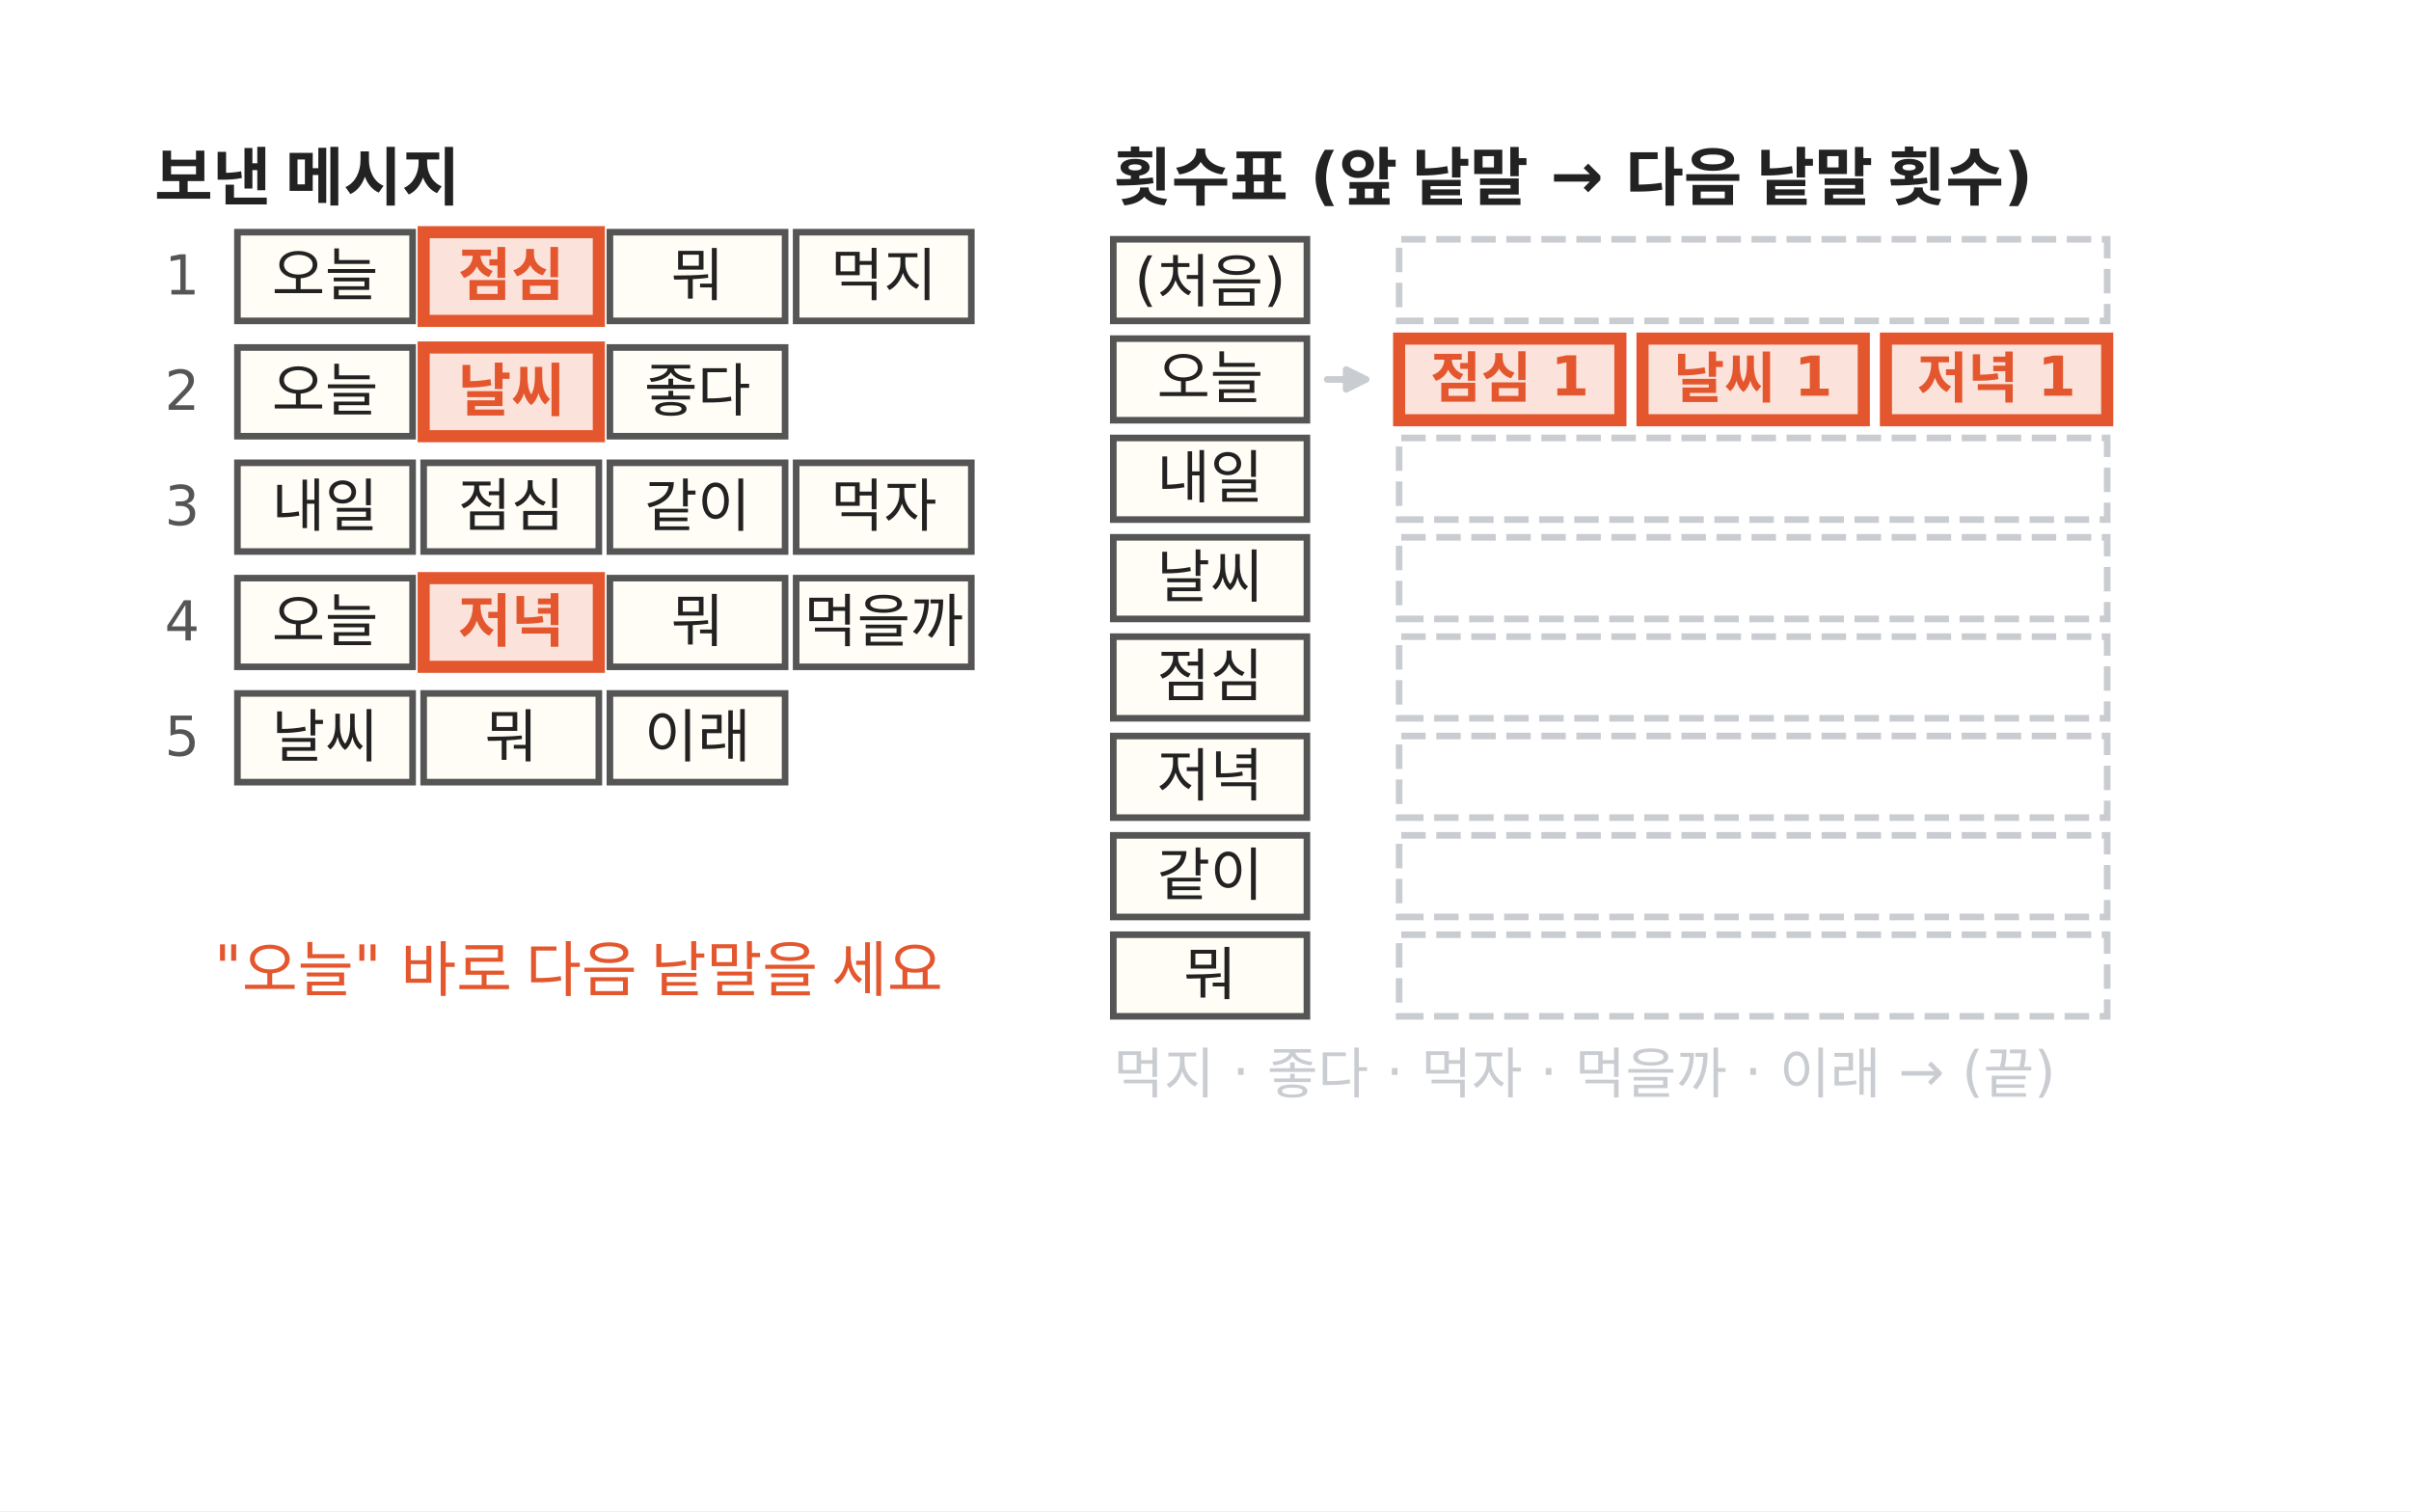
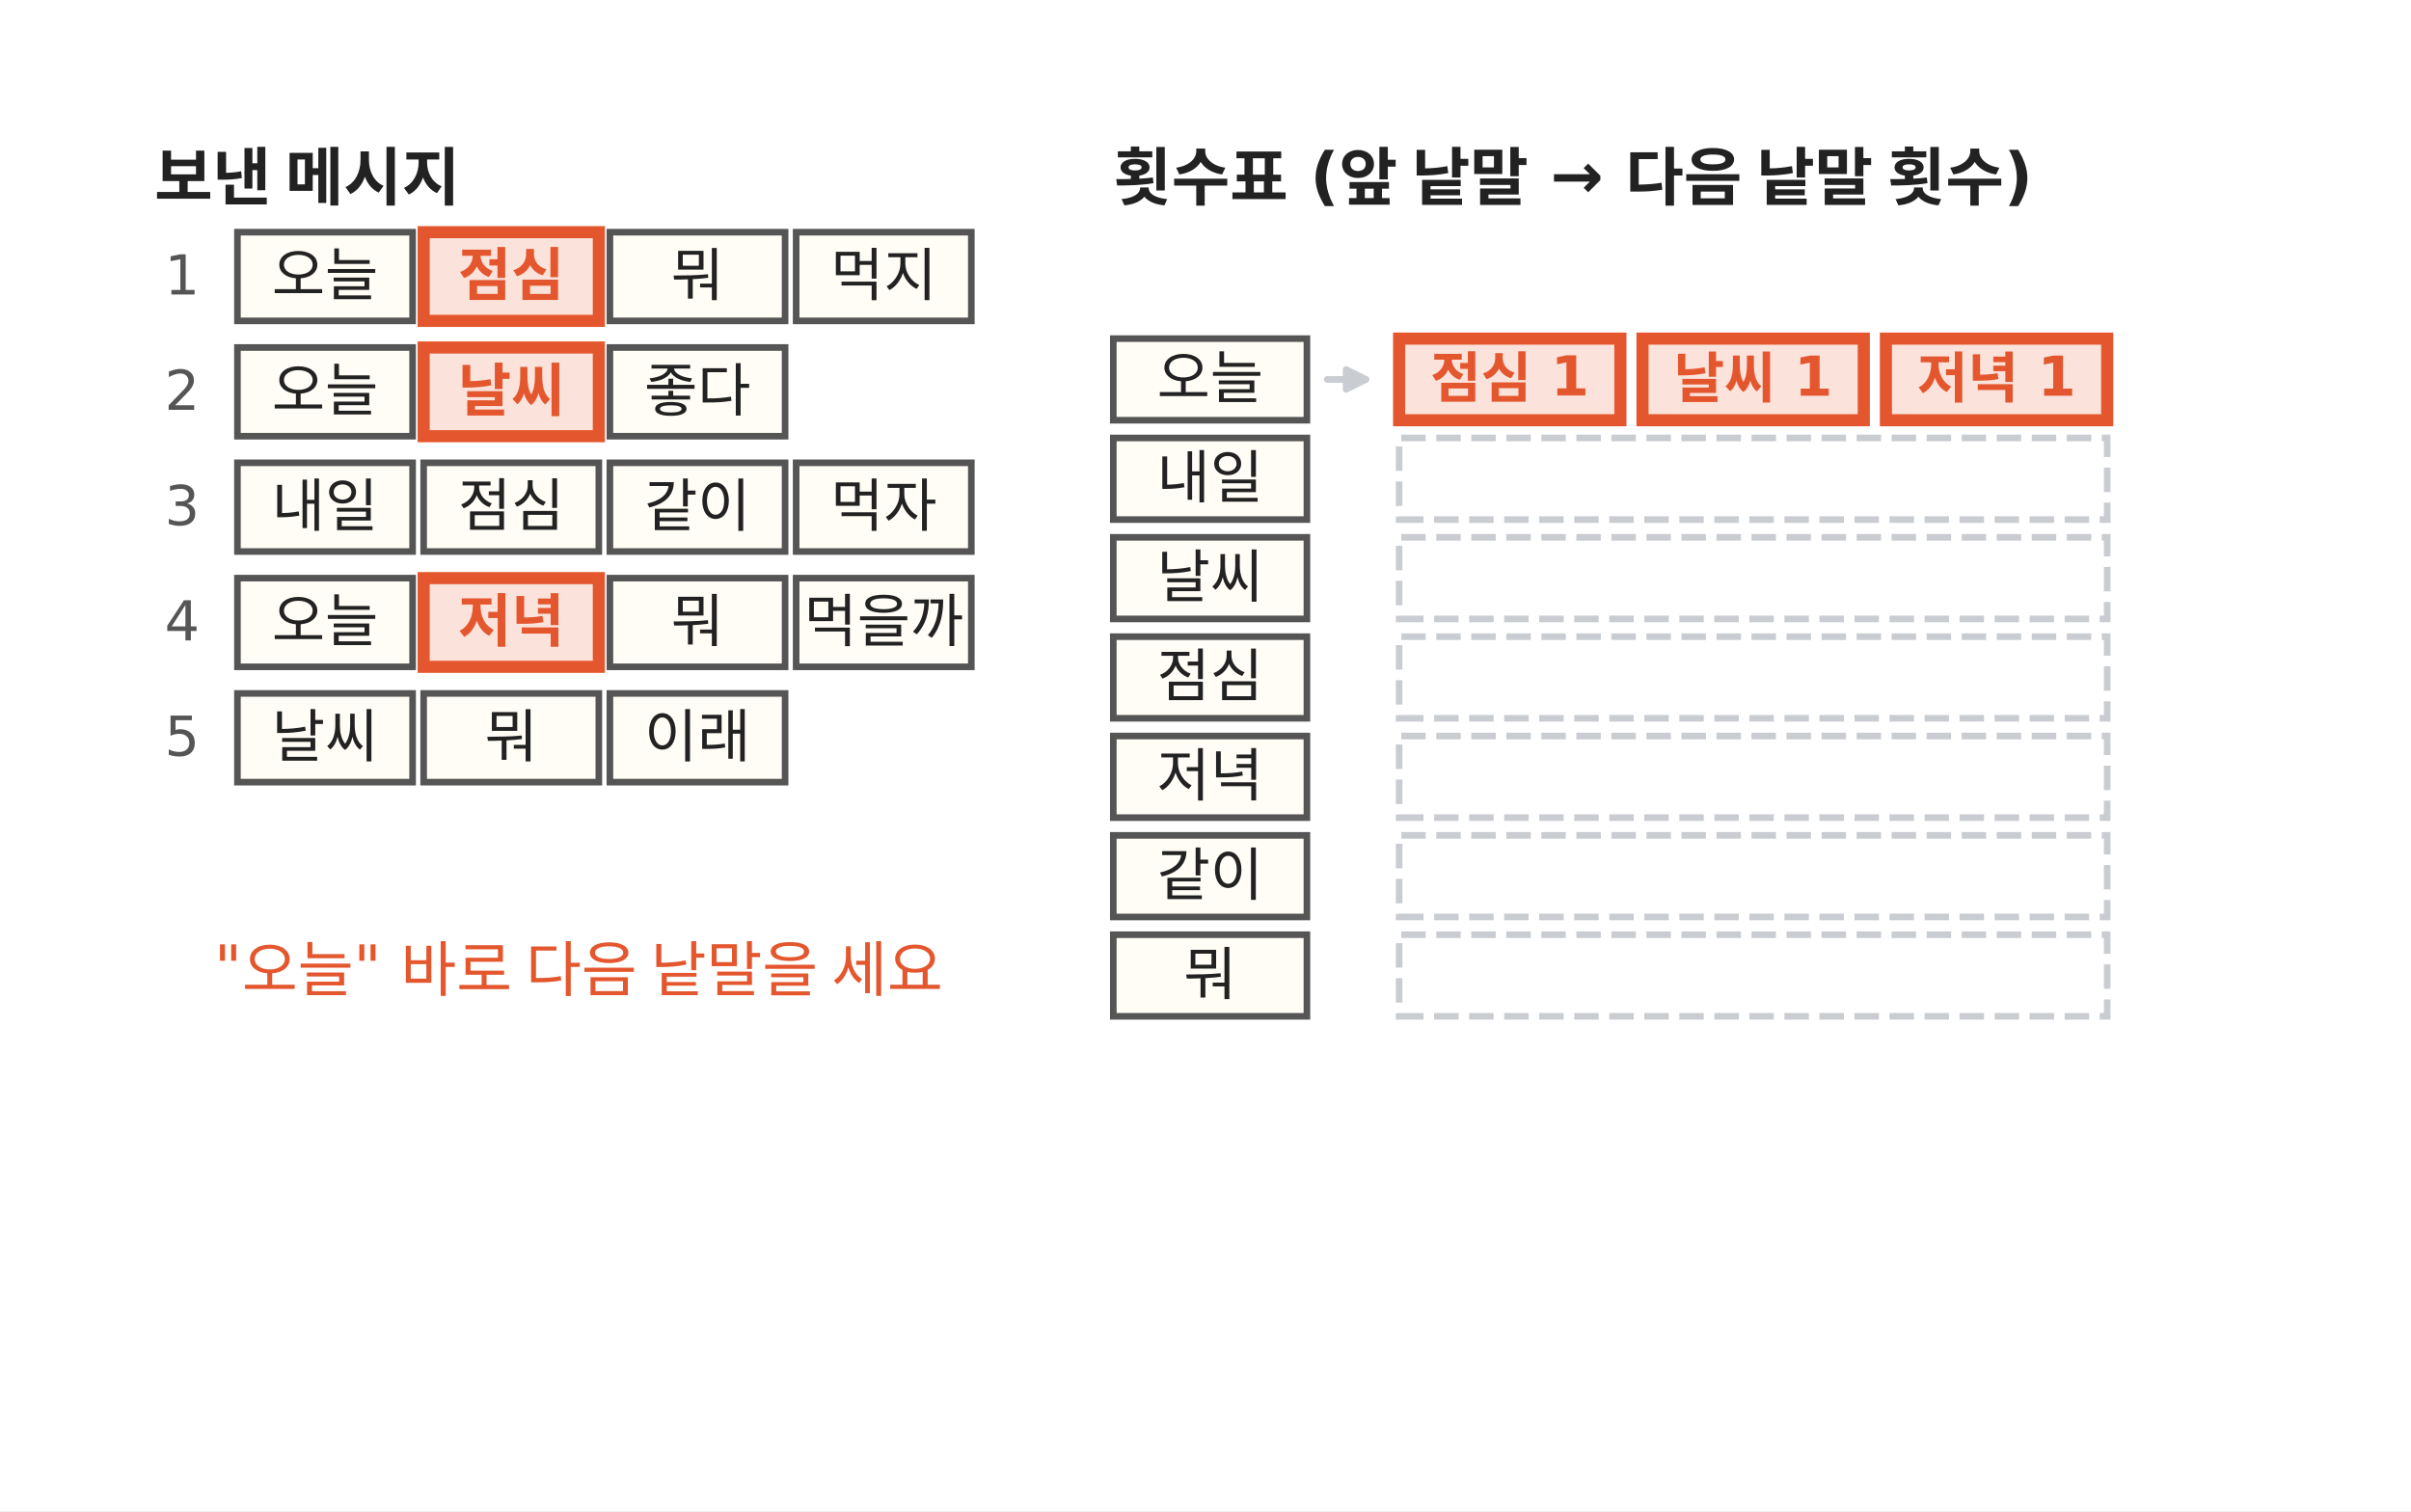
<svg xmlns="http://www.w3.org/2000/svg" width="437.76pt" height="274.392pt" viewBox="0 0 437.76 274.392" version="1.1">
  <defs>
    <style type="text/css">*{stroke-linejoin: round; stroke-linecap: butt}</style>
  </defs>
  <g id="figure_1">
    <g id="patch_1">
      <path d="M 0 274.392  L 437.76 274.392  L 437.76 0  L 0 0  z " style="fill: #ffffff" />
    </g>
    <g id="axes_1">
      <g id="patch_2">
-         <path d="M 18 256.392  L 419.76 256.392  L 419.76 18  L 18 18  L 18 256.392  z " clip-path="url(#pc171b7377c)" style="fill: none" />
+         <path d="M 18 256.392  L 419.76 256.392  L 419.76 18  L 18 18  L 18 256.392  z " clip-path="url(#p37c5b3031a)" style="fill: none" />
      </g>
      <g id="patch_3">
-         <path d="M 43.11 58.269  L 74.916 58.269  L 74.916 42.161  L 43.11 42.161  z " clip-path="url(#pc171b7377c)" style="fill: #fffdf5; stroke: #555555; stroke-width: 1.2; stroke-linejoin: miter" />
+         <path d="M 43.11 58.269  L 74.916 58.269  L 74.916 42.161  L 43.11 42.161  z " clip-path="url(#p37c5b3031a)" style="fill: #fffdf5; stroke: #555555; stroke-width: 1.2; stroke-linejoin: miter" />
      </g>
      <g id="patch_4">
-         <path d="M 76.925 58.269  L 108.731 58.269  L 108.731 42.161  L 76.925 42.161  z " clip-path="url(#pc171b7377c)" style="fill: #fbe3dc; stroke: #e4572e; stroke-width: 2.2; stroke-linejoin: miter" />
+         <path d="M 76.925 58.269  L 108.731 58.269  L 108.731 42.161  L 76.925 42.161  z " clip-path="url(#p37c5b3031a)" style="fill: #fbe3dc; stroke: #e4572e; stroke-width: 2.2; stroke-linejoin: miter" />
      </g>
      <g id="patch_5">
-         <path d="M 110.74 58.269  L 142.546 58.269  L 142.546 42.161  L 110.74 42.161  z " clip-path="url(#pc171b7377c)" style="fill: #fffdf5; stroke: #555555; stroke-width: 1.2; stroke-linejoin: miter" />
+         <path d="M 110.74 58.269  L 142.546 58.269  L 142.546 42.161  L 110.74 42.161  z " clip-path="url(#p37c5b3031a)" style="fill: #fffdf5; stroke: #555555; stroke-width: 1.2; stroke-linejoin: miter" />
      </g>
      <g id="patch_6">
-         <path d="M 144.554 58.269  L 176.36 58.269  L 176.36 42.161  L 144.554 42.161  z " clip-path="url(#pc171b7377c)" style="fill: #fffdf5; stroke: #555555; stroke-width: 1.2; stroke-linejoin: miter" />
+         <path d="M 144.554 58.269  L 176.36 58.269  L 176.36 42.161  L 144.554 42.161  z " clip-path="url(#p37c5b3031a)" style="fill: #fffdf5; stroke: #555555; stroke-width: 1.2; stroke-linejoin: miter" />
      </g>
      <g id="patch_7">
-         <path d="M 43.11 79.209  L 74.916 79.209  L 74.916 63.101  L 43.11 63.101  z " clip-path="url(#pc171b7377c)" style="fill: #fffdf5; stroke: #555555; stroke-width: 1.2; stroke-linejoin: miter" />
+         <path d="M 43.11 79.209  L 74.916 79.209  L 74.916 63.101  L 43.11 63.101  z " clip-path="url(#p37c5b3031a)" style="fill: #fffdf5; stroke: #555555; stroke-width: 1.2; stroke-linejoin: miter" />
      </g>
      <g id="patch_8">
-         <path d="M 76.925 79.209  L 108.731 79.209  L 108.731 63.101  L 76.925 63.101  z " clip-path="url(#pc171b7377c)" style="fill: #fbe3dc; stroke: #e4572e; stroke-width: 2.2; stroke-linejoin: miter" />
+         <path d="M 76.925 79.209  L 108.731 79.209  L 108.731 63.101  L 76.925 63.101  z " clip-path="url(#p37c5b3031a)" style="fill: #fbe3dc; stroke: #e4572e; stroke-width: 2.2; stroke-linejoin: miter" />
      </g>
      <g id="patch_9">
-         <path d="M 110.74 79.209  L 142.546 79.209  L 142.546 63.101  L 110.74 63.101  z " clip-path="url(#pc171b7377c)" style="fill: #fffdf5; stroke: #555555; stroke-width: 1.2; stroke-linejoin: miter" />
+         <path d="M 110.74 79.209  L 142.546 79.209  L 142.546 63.101  L 110.74 63.101  z " clip-path="url(#p37c5b3031a)" style="fill: #fffdf5; stroke: #555555; stroke-width: 1.2; stroke-linejoin: miter" />
      </g>
      <g id="patch_10">
-         <path d="M 43.11 100.149  L 74.916 100.149  L 74.916 84.041  L 43.11 84.041  z " clip-path="url(#pc171b7377c)" style="fill: #fffdf5; stroke: #555555; stroke-width: 1.2; stroke-linejoin: miter" />
+         <path d="M 43.11 100.149  L 74.916 100.149  L 74.916 84.041  L 43.11 84.041  z " clip-path="url(#p37c5b3031a)" style="fill: #fffdf5; stroke: #555555; stroke-width: 1.2; stroke-linejoin: miter" />
      </g>
      <g id="patch_11">
-         <path d="M 76.925 100.149  L 108.731 100.149  L 108.731 84.041  L 76.925 84.041  z " clip-path="url(#pc171b7377c)" style="fill: #fffdf5; stroke: #555555; stroke-width: 1.2; stroke-linejoin: miter" />
+         <path d="M 76.925 100.149  L 108.731 100.149  L 108.731 84.041  L 76.925 84.041  z " clip-path="url(#p37c5b3031a)" style="fill: #fffdf5; stroke: #555555; stroke-width: 1.2; stroke-linejoin: miter" />
      </g>
      <g id="patch_12">
-         <path d="M 110.74 100.149  L 142.546 100.149  L 142.546 84.041  L 110.74 84.041  z " clip-path="url(#pc171b7377c)" style="fill: #fffdf5; stroke: #555555; stroke-width: 1.2; stroke-linejoin: miter" />
+         <path d="M 110.74 100.149  L 142.546 100.149  L 142.546 84.041  L 110.74 84.041  z " clip-path="url(#p37c5b3031a)" style="fill: #fffdf5; stroke: #555555; stroke-width: 1.2; stroke-linejoin: miter" />
      </g>
      <g id="patch_13">
-         <path d="M 144.554 100.149  L 176.36 100.149  L 176.36 84.041  L 144.554 84.041  z " clip-path="url(#pc171b7377c)" style="fill: #fffdf5; stroke: #555555; stroke-width: 1.2; stroke-linejoin: miter" />
+         <path d="M 144.554 100.149  L 176.36 100.149  L 176.36 84.041  L 144.554 84.041  z " clip-path="url(#p37c5b3031a)" style="fill: #fffdf5; stroke: #555555; stroke-width: 1.2; stroke-linejoin: miter" />
      </g>
      <g id="patch_14">
-         <path d="M 43.11 121.088  L 74.916 121.088  L 74.916 104.981  L 43.11 104.981  z " clip-path="url(#pc171b7377c)" style="fill: #fffdf5; stroke: #555555; stroke-width: 1.2; stroke-linejoin: miter" />
+         <path d="M 43.11 121.088  L 74.916 121.088  L 74.916 104.981  L 43.11 104.981  z " clip-path="url(#p37c5b3031a)" style="fill: #fffdf5; stroke: #555555; stroke-width: 1.2; stroke-linejoin: miter" />
      </g>
      <g id="patch_15">
-         <path d="M 76.925 121.088  L 108.731 121.088  L 108.731 104.981  L 76.925 104.981  z " clip-path="url(#pc171b7377c)" style="fill: #fbe3dc; stroke: #e4572e; stroke-width: 2.2; stroke-linejoin: miter" />
+         <path d="M 76.925 121.088  L 108.731 121.088  L 108.731 104.981  L 76.925 104.981  z " clip-path="url(#p37c5b3031a)" style="fill: #fbe3dc; stroke: #e4572e; stroke-width: 2.2; stroke-linejoin: miter" />
      </g>
      <g id="patch_16">
-         <path d="M 110.74 121.088  L 142.546 121.088  L 142.546 104.981  L 110.74 104.981  z " clip-path="url(#pc171b7377c)" style="fill: #fffdf5; stroke: #555555; stroke-width: 1.2; stroke-linejoin: miter" />
+         <path d="M 110.74 121.088  L 142.546 121.088  L 142.546 104.981  L 110.74 104.981  z " clip-path="url(#p37c5b3031a)" style="fill: #fffdf5; stroke: #555555; stroke-width: 1.2; stroke-linejoin: miter" />
      </g>
      <g id="patch_17">
-         <path d="M 144.554 121.088  L 176.36 121.088  L 176.36 104.981  L 144.554 104.981  z " clip-path="url(#pc171b7377c)" style="fill: #fffdf5; stroke: #555555; stroke-width: 1.2; stroke-linejoin: miter" />
+         <path d="M 144.554 121.088  L 176.36 121.088  L 176.36 104.981  L 144.554 104.981  z " clip-path="url(#p37c5b3031a)" style="fill: #fffdf5; stroke: #555555; stroke-width: 1.2; stroke-linejoin: miter" />
      </g>
      <g id="patch_18">
-         <path d="M 43.11 142.028  L 74.916 142.028  L 74.916 125.921  L 43.11 125.921  z " clip-path="url(#pc171b7377c)" style="fill: #fffdf5; stroke: #555555; stroke-width: 1.2; stroke-linejoin: miter" />
+         <path d="M 43.11 142.028  L 74.916 142.028  L 74.916 125.921  L 43.11 125.921  z " clip-path="url(#p37c5b3031a)" style="fill: #fffdf5; stroke: #555555; stroke-width: 1.2; stroke-linejoin: miter" />
      </g>
      <g id="patch_19">
-         <path d="M 76.925 142.028  L 108.731 142.028  L 108.731 125.921  L 76.925 125.921  z " clip-path="url(#pc171b7377c)" style="fill: #fffdf5; stroke: #555555; stroke-width: 1.2; stroke-linejoin: miter" />
+         <path d="M 76.925 142.028  L 108.731 142.028  L 108.731 125.921  L 76.925 125.921  z " clip-path="url(#p37c5b3031a)" style="fill: #fffdf5; stroke: #555555; stroke-width: 1.2; stroke-linejoin: miter" />
      </g>
      <g id="patch_20">
-         <path d="M 110.74 142.028  L 142.546 142.028  L 142.546 125.921  L 110.74 125.921  z " clip-path="url(#pc171b7377c)" style="fill: #fffdf5; stroke: #555555; stroke-width: 1.2; stroke-linejoin: miter" />
+         <path d="M 110.74 142.028  L 142.546 142.028  L 142.546 125.921  L 110.74 125.921  z " clip-path="url(#p37c5b3031a)" style="fill: #fffdf5; stroke: #555555; stroke-width: 1.2; stroke-linejoin: miter" />
      </g>
      <g id="patch_21">
-         <path d="M 202.14 58.269  L 237.294 58.269  L 237.294 43.45  L 202.14 43.45  z " clip-path="url(#pc171b7377c)" style="fill: #fffdf5; stroke: #555555; stroke-width: 1.2; stroke-linejoin: miter" />
+         <path d="M 202.14 76.309  L 237.294 76.309  L 237.294 61.49  L 202.14 61.49  z " clip-path="url(#p37c5b3031a)" style="fill: #fffdf5; stroke: #555555; stroke-width: 1.2; stroke-linejoin: miter" />
      </g>
      <g id="patch_22">
-         <path d="M 254.034 58.269  L 382.597 58.269  L 382.597 43.45  L 254.034 43.45  z " clip-path="url(#pc171b7377c)" style="fill: #ffffff; stroke-dasharray: 4.44,1.92; stroke-dashoffset: 0; stroke: #c9ccd1; stroke-width: 1.2; stroke-linejoin: miter" />
+         <path d="M 240.967 68.9  Q 245.161 68.9 248.013 68.9  " clip-path="url(#p37c5b3031a)" style="fill: none; stroke: #c9ccd1; stroke-width: 1.2; stroke-linecap: round" />
+         <path d="M 244.413 67.1  L 248.013 68.9  L 244.413 70.7  z " clip-path="url(#p37c5b3031a)" style="fill: #c9ccd1; stroke: #c9ccd1; stroke-width: 1.2; stroke-linecap: round" />
      </g>
      <g id="patch_23">
-         <path d="M 202.14 76.309  L 237.294 76.309  L 237.294 61.49  L 202.14 61.49  z " clip-path="url(#pc171b7377c)" style="fill: #fffdf5; stroke: #555555; stroke-width: 1.2; stroke-linejoin: miter" />
+         <path d="M 254.034 76.309  L 294.21 76.309  L 294.21 61.49  L 254.034 61.49  z " clip-path="url(#p37c5b3031a)" style="fill: #fbe3dc; stroke: #e4572e; stroke-width: 2.2; stroke-linejoin: miter" />
      </g>
      <g id="patch_24">
-         <path d="M 240.967 68.9  Q 245.161 68.9 248.013 68.9  " clip-path="url(#pc171b7377c)" style="fill: none; stroke: #c9ccd1; stroke-width: 1.2; stroke-linecap: round" />
-         <path d="M 244.413 67.1  L 248.013 68.9  L 244.413 70.7  z " clip-path="url(#pc171b7377c)" style="fill: #c9ccd1; stroke: #c9ccd1; stroke-width: 1.2; stroke-linecap: round" />
+         <path d="M 298.228 76.309  L 338.404 76.309  L 338.404 61.49  L 298.228 61.49  z " clip-path="url(#p37c5b3031a)" style="fill: #fbe3dc; stroke: #e4572e; stroke-width: 2.2; stroke-linejoin: miter" />
      </g>
      <g id="patch_25">
-         <path d="M 254.034 76.309  L 294.21 76.309  L 294.21 61.49  L 254.034 61.49  z " clip-path="url(#pc171b7377c)" style="fill: #fbe3dc; stroke: #e4572e; stroke-width: 2.2; stroke-linejoin: miter" />
+         <path d="M 342.421 76.309  L 382.597 76.309  L 382.597 61.49  L 342.421 61.49  z " clip-path="url(#p37c5b3031a)" style="fill: #fbe3dc; stroke: #e4572e; stroke-width: 2.2; stroke-linejoin: miter" />
      </g>
      <g id="patch_26">
-         <path d="M 298.228 76.309  L 338.404 76.309  L 338.404 61.49  L 298.228 61.49  z " clip-path="url(#pc171b7377c)" style="fill: #fbe3dc; stroke: #e4572e; stroke-width: 2.2; stroke-linejoin: miter" />
+         <path d="M 202.14 94.35  L 237.294 94.35  L 237.294 79.531  L 202.14 79.531  z " clip-path="url(#p37c5b3031a)" style="fill: #fffdf5; stroke: #555555; stroke-width: 1.2; stroke-linejoin: miter" />
      </g>
      <g id="patch_27">
-         <path d="M 342.421 76.309  L 382.597 76.309  L 382.597 61.49  L 342.421 61.49  z " clip-path="url(#pc171b7377c)" style="fill: #fbe3dc; stroke: #e4572e; stroke-width: 2.2; stroke-linejoin: miter" />
+         <path d="M 254.034 94.35  L 382.597 94.35  L 382.597 79.531  L 254.034 79.531  z " clip-path="url(#p37c5b3031a)" style="fill: #ffffff; stroke-dasharray: 4.44,1.92; stroke-dashoffset: 0; stroke: #c9ccd1; stroke-width: 1.2; stroke-linejoin: miter" />
      </g>
      <g id="patch_28">
-         <path d="M 202.14 94.35  L 237.294 94.35  L 237.294 79.531  L 202.14 79.531  z " clip-path="url(#pc171b7377c)" style="fill: #fffdf5; stroke: #555555; stroke-width: 1.2; stroke-linejoin: miter" />
+         <path d="M 202.14 112.39  L 237.294 112.39  L 237.294 97.571  L 202.14 97.571  z " clip-path="url(#p37c5b3031a)" style="fill: #fffdf5; stroke: #555555; stroke-width: 1.2; stroke-linejoin: miter" />
      </g>
      <g id="patch_29">
-         <path d="M 254.034 94.35  L 382.597 94.35  L 382.597 79.531  L 254.034 79.531  z " clip-path="url(#pc171b7377c)" style="fill: #ffffff; stroke-dasharray: 4.44,1.92; stroke-dashoffset: 0; stroke: #c9ccd1; stroke-width: 1.2; stroke-linejoin: miter" />
+         <path d="M 254.034 112.39  L 382.597 112.39  L 382.597 97.571  L 254.034 97.571  z " clip-path="url(#p37c5b3031a)" style="fill: #ffffff; stroke-dasharray: 4.44,1.92; stroke-dashoffset: 0; stroke: #c9ccd1; stroke-width: 1.2; stroke-linejoin: miter" />
      </g>
      <g id="patch_30">
-         <path d="M 202.14 112.39  L 237.294 112.39  L 237.294 97.571  L 202.14 97.571  z " clip-path="url(#pc171b7377c)" style="fill: #fffdf5; stroke: #555555; stroke-width: 1.2; stroke-linejoin: miter" />
+         <path d="M 202.14 130.431  L 237.294 130.431  L 237.294 115.612  L 202.14 115.612  z " clip-path="url(#p37c5b3031a)" style="fill: #fffdf5; stroke: #555555; stroke-width: 1.2; stroke-linejoin: miter" />
      </g>
      <g id="patch_31">
-         <path d="M 254.034 112.39  L 382.597 112.39  L 382.597 97.571  L 254.034 97.571  z " clip-path="url(#pc171b7377c)" style="fill: #ffffff; stroke-dasharray: 4.44,1.92; stroke-dashoffset: 0; stroke: #c9ccd1; stroke-width: 1.2; stroke-linejoin: miter" />
+         <path d="M 254.034 130.431  L 382.597 130.431  L 382.597 115.612  L 254.034 115.612  z " clip-path="url(#p37c5b3031a)" style="fill: #ffffff; stroke-dasharray: 4.44,1.92; stroke-dashoffset: 0; stroke: #c9ccd1; stroke-width: 1.2; stroke-linejoin: miter" />
      </g>
      <g id="patch_32">
-         <path d="M 202.14 130.431  L 237.294 130.431  L 237.294 115.612  L 202.14 115.612  z " clip-path="url(#pc171b7377c)" style="fill: #fffdf5; stroke: #555555; stroke-width: 1.2; stroke-linejoin: miter" />
+         <path d="M 202.14 148.471  L 237.294 148.471  L 237.294 133.652  L 202.14 133.652  z " clip-path="url(#p37c5b3031a)" style="fill: #fffdf5; stroke: #555555; stroke-width: 1.2; stroke-linejoin: miter" />
      </g>
      <g id="patch_33">
-         <path d="M 254.034 130.431  L 382.597 130.431  L 382.597 115.612  L 254.034 115.612  z " clip-path="url(#pc171b7377c)" style="fill: #ffffff; stroke-dasharray: 4.44,1.92; stroke-dashoffset: 0; stroke: #c9ccd1; stroke-width: 1.2; stroke-linejoin: miter" />
+         <path d="M 254.034 148.471  L 382.597 148.471  L 382.597 133.652  L 254.034 133.652  z " clip-path="url(#p37c5b3031a)" style="fill: #ffffff; stroke-dasharray: 4.44,1.92; stroke-dashoffset: 0; stroke: #c9ccd1; stroke-width: 1.2; stroke-linejoin: miter" />
      </g>
      <g id="patch_34">
-         <path d="M 202.14 148.471  L 237.294 148.471  L 237.294 133.652  L 202.14 133.652  z " clip-path="url(#pc171b7377c)" style="fill: #fffdf5; stroke: #555555; stroke-width: 1.2; stroke-linejoin: miter" />
+         <path d="M 202.14 166.512  L 237.294 166.512  L 237.294 151.693  L 202.14 151.693  z " clip-path="url(#p37c5b3031a)" style="fill: #fffdf5; stroke: #555555; stroke-width: 1.2; stroke-linejoin: miter" />
      </g>
      <g id="patch_35">
-         <path d="M 254.034 148.471  L 382.597 148.471  L 382.597 133.652  L 254.034 133.652  z " clip-path="url(#pc171b7377c)" style="fill: #ffffff; stroke-dasharray: 4.44,1.92; stroke-dashoffset: 0; stroke: #c9ccd1; stroke-width: 1.2; stroke-linejoin: miter" />
+         <path d="M 254.034 166.512  L 382.597 166.512  L 382.597 151.693  L 254.034 151.693  z " clip-path="url(#p37c5b3031a)" style="fill: #ffffff; stroke-dasharray: 4.44,1.92; stroke-dashoffset: 0; stroke: #c9ccd1; stroke-width: 1.2; stroke-linejoin: miter" />
      </g>
      <g id="patch_36">
-         <path d="M 202.14 166.512  L 237.294 166.512  L 237.294 151.693  L 202.14 151.693  z " clip-path="url(#pc171b7377c)" style="fill: #fffdf5; stroke: #555555; stroke-width: 1.2; stroke-linejoin: miter" />
+         <path d="M 202.14 184.552  L 237.294 184.552  L 237.294 169.733  L 202.14 169.733  z " clip-path="url(#p37c5b3031a)" style="fill: #fffdf5; stroke: #555555; stroke-width: 1.2; stroke-linejoin: miter" />
      </g>
      <g id="patch_37">
-         <path d="M 254.034 166.512  L 382.597 166.512  L 382.597 151.693  L 254.034 151.693  z " clip-path="url(#pc171b7377c)" style="fill: #ffffff; stroke-dasharray: 4.44,1.92; stroke-dashoffset: 0; stroke: #c9ccd1; stroke-width: 1.2; stroke-linejoin: miter" />
-       </g>
-       <g id="patch_38">
-         <path d="M 202.14 184.552  L 237.294 184.552  L 237.294 169.733  L 202.14 169.733  z " clip-path="url(#pc171b7377c)" style="fill: #fffdf5; stroke: #555555; stroke-width: 1.2; stroke-linejoin: miter" />
-       </g>
-       <g id="patch_39">
-         <path d="M 254.034 184.552  L 382.597 184.552  L 382.597 169.733  L 254.034 169.733  z " clip-path="url(#pc171b7377c)" style="fill: #ffffff; stroke-dasharray: 4.44,1.92; stroke-dashoffset: 0; stroke: #c9ccd1; stroke-width: 1.2; stroke-linejoin: miter" />
+         <path d="M 254.034 184.552  L 382.597 184.552  L 382.597 169.733  L 254.034 169.733  z " clip-path="url(#p37c5b3031a)" style="fill: #ffffff; stroke-dasharray: 4.44,1.92; stroke-dashoffset: 0; stroke: #c9ccd1; stroke-width: 1.2; stroke-linejoin: miter" />
      </g>
      <g id="text_1">
        <text style="fill: #222222; font: 700 11.5px 'Apple SD Gothic Neo', 'Noto Sans KR', 'Malgun Gothic', 'DejaVu Sans', 'Bitstream Vera Sans', 'Computer Modern Sans Serif', 'Lucida Grande', 'Verdana', 'Geneva', 'Lucid', 'Arial', 'Helvetica', 'Avant Garde', sans-serif; text-anchor: start" x="28.044" y="36.304" transform="rotate(-0 28.044 36.30439)">보낸 메시지</text>
      </g>
      <g id="text_2">
        <text style="fill: #222222; font: 700 11.5px 'Apple SD Gothic Neo', 'Noto Sans KR', 'Malgun Gothic', 'DejaVu Sans', 'Bitstream Vera Sans', 'Computer Modern Sans Serif', 'Lucida Grande', 'Verdana', 'Geneva', 'Lucid', 'Arial', 'Helvetica', 'Avant Garde', sans-serif; text-anchor: start" x="202.14" y="36.31" transform="rotate(-0 202.14 36.30978)">횟수표 (앞 낱말 → 다음 낱말 횟수)</text>
      </g>
      <g id="text_3">
        <text style="fill: #555555; font: 10px 'Apple SD Gothic Neo', 'Noto Sans KR', 'Malgun Gothic', 'DejaVu Sans', 'Bitstream Vera Sans', 'Computer Modern Sans Serif', 'Lucida Grande', 'Verdana', 'Geneva', 'Lucid', 'Arial', 'Helvetica', 'Avant Garde', sans-serif; text-anchor: middle" x="33.066" y="53.475" transform="rotate(-0 33.066 53.47529)">1</text>
      </g>
      <g id="text_4">
        <text style="fill: #222222; font: 10.5px 'Apple SD Gothic Neo', 'Noto Sans KR', 'Malgun Gothic', 'DejaVu Sans', 'Bitstream Vera Sans', 'Computer Modern Sans Serif', 'Lucida Grande', 'Verdana', 'Geneva', 'Lucid', 'Arial', 'Helvetica', 'Avant Garde', sans-serif; text-anchor: middle" x="59.013" y="53.638" transform="rotate(-0 59.013 53.6383)">오늘</text>
      </g>
      <g id="text_5">
        <text style="fill: #e4572e; font: 700 10.5px 'Apple SD Gothic Neo', 'Noto Sans KR', 'Malgun Gothic', 'DejaVu Sans', 'Bitstream Vera Sans', 'Computer Modern Sans Serif', 'Lucida Grande', 'Verdana', 'Geneva', 'Lucid', 'Arial', 'Helvetica', 'Avant Garde', sans-serif; text-anchor: middle" x="92.828" y="53.638" transform="rotate(-0 92.8278 53.6383)">점심</text>
      </g>
      <g id="text_6">
        <text style="fill: #222222; font: 10.5px 'Apple SD Gothic Neo', 'Noto Sans KR', 'Malgun Gothic', 'DejaVu Sans', 'Bitstream Vera Sans', 'Computer Modern Sans Serif', 'Lucida Grande', 'Verdana', 'Geneva', 'Lucid', 'Arial', 'Helvetica', 'Avant Garde', sans-serif; text-anchor: middle" x="126.643" y="53.692" transform="rotate(-0 126.6426 53.69162)">뭐</text>
      </g>
      <g id="text_7">
        <text style="fill: #222222; font: 10.5px 'Apple SD Gothic Neo', 'Noto Sans KR', 'Malgun Gothic', 'DejaVu Sans', 'Bitstream Vera Sans', 'Computer Modern Sans Serif', 'Lucida Grande', 'Verdana', 'Geneva', 'Lucid', 'Arial', 'Helvetica', 'Avant Garde', sans-serif; text-anchor: middle" x="160.457" y="53.692" transform="rotate(-0 160.4574 53.69162)">먹지</text>
      </g>
      <g id="text_8">
        <text style="fill: #555555; font: 10px 'Apple SD Gothic Neo', 'Noto Sans KR', 'Malgun Gothic', 'DejaVu Sans', 'Bitstream Vera Sans', 'Computer Modern Sans Serif', 'Lucida Grande', 'Verdana', 'Geneva', 'Lucid', 'Arial', 'Helvetica', 'Avant Garde', sans-serif; text-anchor: middle" x="33.066" y="74.415" transform="rotate(-0 33.066 74.41513)">2</text>
      </g>
      <g id="text_9">
        <text style="fill: #222222; font: 10.5px 'Apple SD Gothic Neo', 'Noto Sans KR', 'Malgun Gothic', 'DejaVu Sans', 'Bitstream Vera Sans', 'Computer Modern Sans Serif', 'Lucida Grande', 'Verdana', 'Geneva', 'Lucid', 'Arial', 'Helvetica', 'Avant Garde', sans-serif; text-anchor: middle" x="59.013" y="74.578" transform="rotate(-0 59.013 74.57814)">오늘</text>
      </g>
      <g id="text_10">
        <text style="fill: #e4572e; font: 700 10.5px 'Apple SD Gothic Neo', 'Noto Sans KR', 'Malgun Gothic', 'DejaVu Sans', 'Bitstream Vera Sans', 'Computer Modern Sans Serif', 'Lucida Grande', 'Verdana', 'Geneva', 'Lucid', 'Arial', 'Helvetica', 'Avant Garde', sans-serif; text-anchor: middle" x="92.828" y="74.631" transform="rotate(-0 92.8278 74.63146)">날씨</text>
      </g>
      <g id="text_11">
        <text style="fill: #222222; font: 10.5px 'Apple SD Gothic Neo', 'Noto Sans KR', 'Malgun Gothic', 'DejaVu Sans', 'Bitstream Vera Sans', 'Computer Modern Sans Serif', 'Lucida Grande', 'Verdana', 'Geneva', 'Lucid', 'Arial', 'Helvetica', 'Avant Garde', sans-serif; text-anchor: middle" x="126.643" y="74.631" transform="rotate(-0 126.6426 74.63146)">좋다</text>
      </g>
      <g id="text_12">
        <text style="fill: #555555; font: 10px 'Apple SD Gothic Neo', 'Noto Sans KR', 'Malgun Gothic', 'DejaVu Sans', 'Bitstream Vera Sans', 'Computer Modern Sans Serif', 'Lucida Grande', 'Verdana', 'Geneva', 'Lucid', 'Arial', 'Helvetica', 'Avant Garde', sans-serif; text-anchor: middle" x="33.066" y="95.355" transform="rotate(-0 33.066 95.35497)">3</text>
      </g>
      <g id="text_13">
        <text style="fill: #222222; font: 10.5px 'Apple SD Gothic Neo', 'Noto Sans KR', 'Malgun Gothic', 'DejaVu Sans', 'Bitstream Vera Sans', 'Computer Modern Sans Serif', 'Lucida Grande', 'Verdana', 'Geneva', 'Lucid', 'Arial', 'Helvetica', 'Avant Garde', sans-serif; text-anchor: middle" x="59.013" y="95.571" transform="rotate(-0 59.013 95.5713)">내일</text>
      </g>
      <g id="text_14">
        <text style="fill: #222222; font: 10.5px 'Apple SD Gothic Neo', 'Noto Sans KR', 'Malgun Gothic', 'DejaVu Sans', 'Bitstream Vera Sans', 'Computer Modern Sans Serif', 'Lucida Grande', 'Verdana', 'Geneva', 'Lucid', 'Arial', 'Helvetica', 'Avant Garde', sans-serif; text-anchor: middle" x="92.828" y="95.518" transform="rotate(-0 92.8278 95.51798)">점심</text>
      </g>
      <g id="text_15">
        <text style="fill: #222222; font: 10.5px 'Apple SD Gothic Neo', 'Noto Sans KR', 'Malgun Gothic', 'DejaVu Sans', 'Bitstream Vera Sans', 'Computer Modern Sans Serif', 'Lucida Grande', 'Verdana', 'Geneva', 'Lucid', 'Arial', 'Helvetica', 'Avant Garde', sans-serif; text-anchor: middle" x="126.643" y="95.571" transform="rotate(-0 126.6426 95.5713)">같이</text>
      </g>
      <g id="text_16">
        <text style="fill: #222222; font: 10.5px 'Apple SD Gothic Neo', 'Noto Sans KR', 'Malgun Gothic', 'DejaVu Sans', 'Bitstream Vera Sans', 'Computer Modern Sans Serif', 'Lucida Grande', 'Verdana', 'Geneva', 'Lucid', 'Arial', 'Helvetica', 'Avant Garde', sans-serif; text-anchor: middle" x="160.457" y="95.571" transform="rotate(-0 160.4574 95.5713)">먹자</text>
      </g>
      <g id="text_17">
        <text style="fill: #555555; font: 10px 'Apple SD Gothic Neo', 'Noto Sans KR', 'Malgun Gothic', 'DejaVu Sans', 'Bitstream Vera Sans', 'Computer Modern Sans Serif', 'Lucida Grande', 'Verdana', 'Geneva', 'Lucid', 'Arial', 'Helvetica', 'Avant Garde', sans-serif; text-anchor: middle" x="33.066" y="116.295" transform="rotate(-0 33.066 116.2948)">4</text>
      </g>
      <g id="text_18">
        <text style="fill: #222222; font: 10.5px 'Apple SD Gothic Neo', 'Noto Sans KR', 'Malgun Gothic', 'DejaVu Sans', 'Bitstream Vera Sans', 'Computer Modern Sans Serif', 'Lucida Grande', 'Verdana', 'Geneva', 'Lucid', 'Arial', 'Helvetica', 'Avant Garde', sans-serif; text-anchor: middle" x="59.013" y="116.458" transform="rotate(-0 59.013 116.4578)">오늘</text>
      </g>
      <g id="text_19">
        <text style="fill: #e4572e; font: 700 10.5px 'Apple SD Gothic Neo', 'Noto Sans KR', 'Malgun Gothic', 'DejaVu Sans', 'Bitstream Vera Sans', 'Computer Modern Sans Serif', 'Lucida Grande', 'Verdana', 'Geneva', 'Lucid', 'Arial', 'Helvetica', 'Avant Garde', sans-serif; text-anchor: middle" x="92.828" y="116.511" transform="rotate(-0 92.8278 116.5111)">저녁</text>
      </g>
      <g id="text_20">
        <text style="fill: #222222; font: 10.5px 'Apple SD Gothic Neo', 'Noto Sans KR', 'Malgun Gothic', 'DejaVu Sans', 'Bitstream Vera Sans', 'Computer Modern Sans Serif', 'Lucida Grande', 'Verdana', 'Geneva', 'Lucid', 'Arial', 'Helvetica', 'Avant Garde', sans-serif; text-anchor: middle" x="126.643" y="116.511" transform="rotate(-0 126.6426 116.5111)">뭐</text>
      </g>
      <g id="text_21">
        <text style="fill: #222222; font: 10.5px 'Apple SD Gothic Neo', 'Noto Sans KR', 'Malgun Gothic', 'DejaVu Sans', 'Bitstream Vera Sans', 'Computer Modern Sans Serif', 'Lucida Grande', 'Verdana', 'Geneva', 'Lucid', 'Arial', 'Helvetica', 'Avant Garde', sans-serif; text-anchor: middle" x="160.457" y="116.511" transform="rotate(-0 160.4574 116.5111)">먹을까</text>
      </g>
      <g id="text_22">
        <text style="fill: #555555; font: 10px 'Apple SD Gothic Neo', 'Noto Sans KR', 'Malgun Gothic', 'DejaVu Sans', 'Bitstream Vera Sans', 'Computer Modern Sans Serif', 'Lucida Grande', 'Verdana', 'Geneva', 'Lucid', 'Arial', 'Helvetica', 'Avant Garde', sans-serif; text-anchor: middle" x="33.066" y="137.235" transform="rotate(-0 33.066 137.2346)">5</text>
      </g>
      <g id="text_23">
        <text style="fill: #222222; font: 10.5px 'Apple SD Gothic Neo', 'Noto Sans KR', 'Malgun Gothic', 'DejaVu Sans', 'Bitstream Vera Sans', 'Computer Modern Sans Serif', 'Lucida Grande', 'Verdana', 'Geneva', 'Lucid', 'Arial', 'Helvetica', 'Avant Garde', sans-serif; text-anchor: middle" x="59.013" y="137.451" transform="rotate(-0 59.013 137.451)">날씨</text>
      </g>
      <g id="text_24">
        <text style="fill: #222222; font: 10.5px 'Apple SD Gothic Neo', 'Noto Sans KR', 'Malgun Gothic', 'DejaVu Sans', 'Bitstream Vera Sans', 'Computer Modern Sans Serif', 'Lucida Grande', 'Verdana', 'Geneva', 'Lucid', 'Arial', 'Helvetica', 'Avant Garde', sans-serif; text-anchor: middle" x="92.828" y="137.451" transform="rotate(-0 92.8278 137.451)">뭐</text>
      </g>
      <g id="text_25">
        <text style="fill: #222222; font: 10.5px 'Apple SD Gothic Neo', 'Noto Sans KR', 'Malgun Gothic', 'DejaVu Sans', 'Bitstream Vera Sans', 'Computer Modern Sans Serif', 'Lucida Grande', 'Verdana', 'Geneva', 'Lucid', 'Arial', 'Helvetica', 'Avant Garde', sans-serif; text-anchor: middle" x="126.643" y="137.451" transform="rotate(-0 126.6426 137.451)">이래</text>
      </g>
      <g id="text_26">
-         <text style="fill: #222222; font: 10.5px 'Apple SD Gothic Neo', 'Noto Sans KR', 'Malgun Gothic', 'DejaVu Sans', 'Bitstream Vera Sans', 'Computer Modern Sans Serif', 'Lucida Grande', 'Verdana', 'Geneva', 'Lucid', 'Arial', 'Helvetica', 'Avant Garde', sans-serif; text-anchor: middle" x="219.717" y="54.336" transform="rotate(-0 219.717 54.33592)">(처음)</text>
+         <text style="fill: #222222; font: 10.5px 'Apple SD Gothic Neo', 'Noto Sans KR', 'Malgun Gothic', 'DejaVu Sans', 'Bitstream Vera Sans', 'Computer Modern Sans Serif', 'Lucida Grande', 'Verdana', 'Geneva', 'Lucid', 'Arial', 'Helvetica', 'Avant Garde', sans-serif; text-anchor: middle" x="219.717" y="72.323" transform="rotate(-0 219.717 72.32308)">오늘</text>
      </g>
      <g id="text_27">
-         <text style="fill: #222222; font: 10.5px 'Apple SD Gothic Neo', 'Noto Sans KR', 'Malgun Gothic', 'DejaVu Sans', 'Bitstream Vera Sans', 'Computer Modern Sans Serif', 'Lucida Grande', 'Verdana', 'Geneva', 'Lucid', 'Arial', 'Helvetica', 'Avant Garde', sans-serif; text-anchor: middle" x="219.717" y="72.323" transform="rotate(-0 219.717 72.32308)">오늘</text>
+         <text style="fill: #e4572e; font: 700 10px 'Apple SD Gothic Neo', 'Noto Sans KR', 'Malgun Gothic', 'DejaVu Sans', 'Bitstream Vera Sans', 'Computer Modern Sans Serif', 'Lucida Grande', 'Verdana', 'Geneva', 'Lucid', 'Arial', 'Helvetica', 'Avant Garde', sans-serif; text-anchor: middle" x="274.122" y="72.16" transform="rotate(-0 274.122 72.16007)">점심 1</text>
      </g>
      <g id="text_28">
-         <text style="fill: #e4572e; font: 700 10px 'Apple SD Gothic Neo', 'Noto Sans KR', 'Malgun Gothic', 'DejaVu Sans', 'Bitstream Vera Sans', 'Computer Modern Sans Serif', 'Lucida Grande', 'Verdana', 'Geneva', 'Lucid', 'Arial', 'Helvetica', 'Avant Garde', sans-serif; text-anchor: middle" x="274.122" y="72.16" transform="rotate(-0 274.122 72.16007)">점심 1</text>
+         <text style="fill: #e4572e; font: 700 10px 'Apple SD Gothic Neo', 'Noto Sans KR', 'Malgun Gothic', 'DejaVu Sans', 'Bitstream Vera Sans', 'Computer Modern Sans Serif', 'Lucida Grande', 'Verdana', 'Geneva', 'Lucid', 'Arial', 'Helvetica', 'Avant Garde', sans-serif; text-anchor: middle" x="318.316" y="72.211" transform="rotate(-0 318.3156 72.21085)">날씨 1</text>
      </g>
      <g id="text_29">
-         <text style="fill: #e4572e; font: 700 10px 'Apple SD Gothic Neo', 'Noto Sans KR', 'Malgun Gothic', 'DejaVu Sans', 'Bitstream Vera Sans', 'Computer Modern Sans Serif', 'Lucida Grande', 'Verdana', 'Geneva', 'Lucid', 'Arial', 'Helvetica', 'Avant Garde', sans-serif; text-anchor: middle" x="318.316" y="72.211" transform="rotate(-0 318.3156 72.21085)">날씨 1</text>
+         <text style="fill: #e4572e; font: 700 10px 'Apple SD Gothic Neo', 'Noto Sans KR', 'Malgun Gothic', 'DejaVu Sans', 'Bitstream Vera Sans', 'Computer Modern Sans Serif', 'Lucida Grande', 'Verdana', 'Geneva', 'Lucid', 'Arial', 'Helvetica', 'Avant Garde', sans-serif; text-anchor: middle" x="362.509" y="72.211" transform="rotate(-0 362.5092 72.21085)">저녁 1</text>
      </g>
      <g id="text_30">
-         <text style="fill: #e4572e; font: 700 10px 'Apple SD Gothic Neo', 'Noto Sans KR', 'Malgun Gothic', 'DejaVu Sans', 'Bitstream Vera Sans', 'Computer Modern Sans Serif', 'Lucida Grande', 'Verdana', 'Geneva', 'Lucid', 'Arial', 'Helvetica', 'Avant Garde', sans-serif; text-anchor: middle" x="362.509" y="72.211" transform="rotate(-0 362.5092 72.21085)">저녁 1</text>
+         <text style="fill: #222222; font: 10.5px 'Apple SD Gothic Neo', 'Noto Sans KR', 'Malgun Gothic', 'DejaVu Sans', 'Bitstream Vera Sans', 'Computer Modern Sans Serif', 'Lucida Grande', 'Verdana', 'Geneva', 'Lucid', 'Arial', 'Helvetica', 'Avant Garde', sans-serif; text-anchor: middle" x="219.717" y="90.417" transform="rotate(-0 219.717 90.41687)">내일</text>
      </g>
      <g id="text_31">
-         <text style="fill: #222222; font: 10.5px 'Apple SD Gothic Neo', 'Noto Sans KR', 'Malgun Gothic', 'DejaVu Sans', 'Bitstream Vera Sans', 'Computer Modern Sans Serif', 'Lucida Grande', 'Verdana', 'Geneva', 'Lucid', 'Arial', 'Helvetica', 'Avant Garde', sans-serif; text-anchor: middle" x="219.717" y="90.417" transform="rotate(-0 219.717 90.41687)">내일</text>
+         <text style="fill: #222222; font: 10.5px 'Apple SD Gothic Neo', 'Noto Sans KR', 'Malgun Gothic', 'DejaVu Sans', 'Bitstream Vera Sans', 'Computer Modern Sans Serif', 'Lucida Grande', 'Verdana', 'Geneva', 'Lucid', 'Arial', 'Helvetica', 'Avant Garde', sans-serif; text-anchor: middle" x="219.717" y="108.457" transform="rotate(-0 219.717 108.4573)">날씨</text>
      </g>
      <g id="text_32">
-         <text style="fill: #222222; font: 10.5px 'Apple SD Gothic Neo', 'Noto Sans KR', 'Malgun Gothic', 'DejaVu Sans', 'Bitstream Vera Sans', 'Computer Modern Sans Serif', 'Lucida Grande', 'Verdana', 'Geneva', 'Lucid', 'Arial', 'Helvetica', 'Avant Garde', sans-serif; text-anchor: middle" x="219.717" y="108.457" transform="rotate(-0 219.717 108.4573)">날씨</text>
+         <text style="fill: #222222; font: 10.5px 'Apple SD Gothic Neo', 'Noto Sans KR', 'Malgun Gothic', 'DejaVu Sans', 'Bitstream Vera Sans', 'Computer Modern Sans Serif', 'Lucida Grande', 'Verdana', 'Geneva', 'Lucid', 'Arial', 'Helvetica', 'Avant Garde', sans-serif; text-anchor: middle" x="219.717" y="126.445" transform="rotate(-0 219.717 126.4445)">점심</text>
      </g>
      <g id="text_33">
-         <text style="fill: #222222; font: 10.5px 'Apple SD Gothic Neo', 'Noto Sans KR', 'Malgun Gothic', 'DejaVu Sans', 'Bitstream Vera Sans', 'Computer Modern Sans Serif', 'Lucida Grande', 'Verdana', 'Geneva', 'Lucid', 'Arial', 'Helvetica', 'Avant Garde', sans-serif; text-anchor: middle" x="219.717" y="126.445" transform="rotate(-0 219.717 126.4445)">점심</text>
+         <text style="fill: #222222; font: 10.5px 'Apple SD Gothic Neo', 'Noto Sans KR', 'Malgun Gothic', 'DejaVu Sans', 'Bitstream Vera Sans', 'Computer Modern Sans Serif', 'Lucida Grande', 'Verdana', 'Geneva', 'Lucid', 'Arial', 'Helvetica', 'Avant Garde', sans-serif; text-anchor: middle" x="219.717" y="144.538" transform="rotate(-0 219.717 144.5383)">저녁</text>
      </g>
      <g id="text_34">
-         <text style="fill: #222222; font: 10.5px 'Apple SD Gothic Neo', 'Noto Sans KR', 'Malgun Gothic', 'DejaVu Sans', 'Bitstream Vera Sans', 'Computer Modern Sans Serif', 'Lucida Grande', 'Verdana', 'Geneva', 'Lucid', 'Arial', 'Helvetica', 'Avant Garde', sans-serif; text-anchor: middle" x="219.717" y="144.538" transform="rotate(-0 219.717 144.5383)">저녁</text>
+         <text style="fill: #222222; font: 10.5px 'Apple SD Gothic Neo', 'Noto Sans KR', 'Malgun Gothic', 'DejaVu Sans', 'Bitstream Vera Sans', 'Computer Modern Sans Serif', 'Lucida Grande', 'Verdana', 'Geneva', 'Lucid', 'Arial', 'Helvetica', 'Avant Garde', sans-serif; text-anchor: middle" x="219.717" y="162.579" transform="rotate(-0 219.717 162.5788)">같이</text>
      </g>
      <g id="text_35">
-         <text style="fill: #222222; font: 10.5px 'Apple SD Gothic Neo', 'Noto Sans KR', 'Malgun Gothic', 'DejaVu Sans', 'Bitstream Vera Sans', 'Computer Modern Sans Serif', 'Lucida Grande', 'Verdana', 'Geneva', 'Lucid', 'Arial', 'Helvetica', 'Avant Garde', sans-serif; text-anchor: middle" x="219.717" y="162.579" transform="rotate(-0 219.717 162.5788)">같이</text>
+         <text style="fill: #222222; font: 10.5px 'Apple SD Gothic Neo', 'Noto Sans KR', 'Malgun Gothic', 'DejaVu Sans', 'Bitstream Vera Sans', 'Computer Modern Sans Serif', 'Lucida Grande', 'Verdana', 'Geneva', 'Lucid', 'Arial', 'Helvetica', 'Avant Garde', sans-serif; text-anchor: middle" x="219.717" y="180.619" transform="rotate(-0 219.717 180.6193)">뭐</text>
      </g>
      <g id="text_36">
-         <text style="fill: #222222; font: 10.5px 'Apple SD Gothic Neo', 'Noto Sans KR', 'Malgun Gothic', 'DejaVu Sans', 'Bitstream Vera Sans', 'Computer Modern Sans Serif', 'Lucida Grande', 'Verdana', 'Geneva', 'Lucid', 'Arial', 'Helvetica', 'Avant Garde', sans-serif; text-anchor: middle" x="219.717" y="180.619" transform="rotate(-0 219.717 180.6193)">뭐</text>
-       </g>
-       <g id="text_37">
-         <text style="fill: #c9ccd1; font: 10px 'Apple SD Gothic Neo', 'Noto Sans KR', 'Malgun Gothic', 'DejaVu Sans', 'Bitstream Vera Sans', 'Computer Modern Sans Serif', 'Lucida Grande', 'Verdana', 'Geneva', 'Lucid', 'Arial', 'Helvetica', 'Avant Garde', sans-serif; text-anchor: start" x="202.14" y="198.494" transform="rotate(-0 202.14 198.4942)">먹지 · 좋다 · 먹자 · 먹을까 · 이래 → (끝)</text>
-       </g>
-       <g id="text_38">
        <text style="fill: #e4572e; font: 11px 'Apple SD Gothic Neo', 'Noto Sans KR', 'Malgun Gothic', 'DejaVu Sans', 'Bitstream Vera Sans', 'Computer Modern Sans Serif', 'Lucida Grande', 'Verdana', 'Geneva', 'Lucid', 'Arial', 'Helvetica', 'Avant Garde', sans-serif; text-anchor: middle" x="105.048" y="179.496" transform="rotate(-0 105.048 179.4962)">"오늘" 바로 다음 낱말을 세요</text>
      </g>
    </g>
  </g>
  <defs>
-     <clipPath id="pc171b7377c">
+     <clipPath id="p37c5b3031a">
      <rect x="18" y="18" width="401.76" height="238.392" />
    </clipPath>
  </defs>
</svg>
